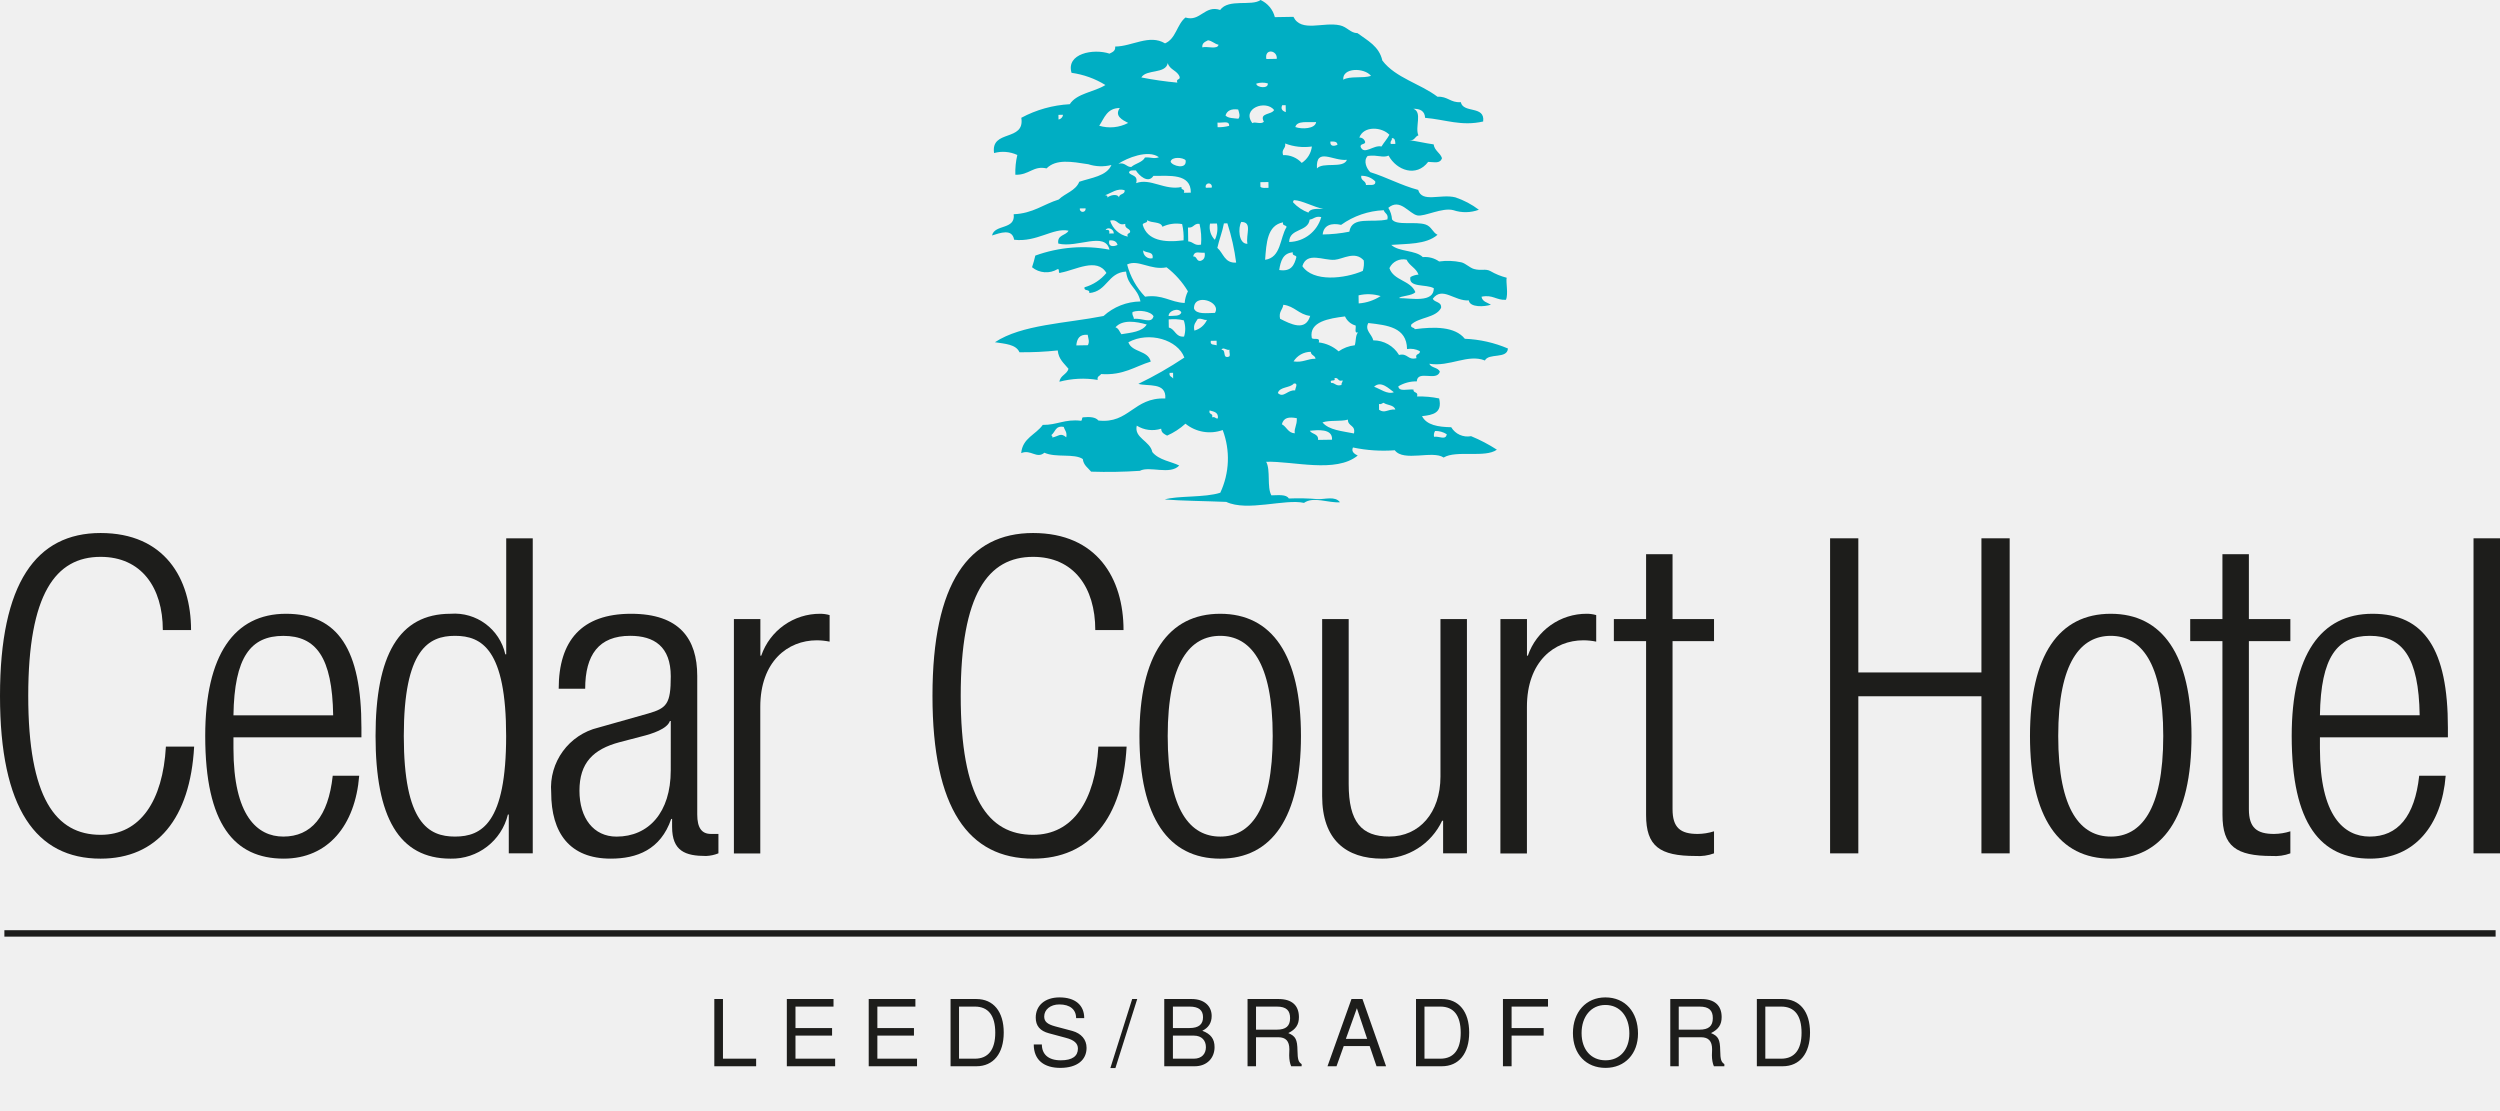
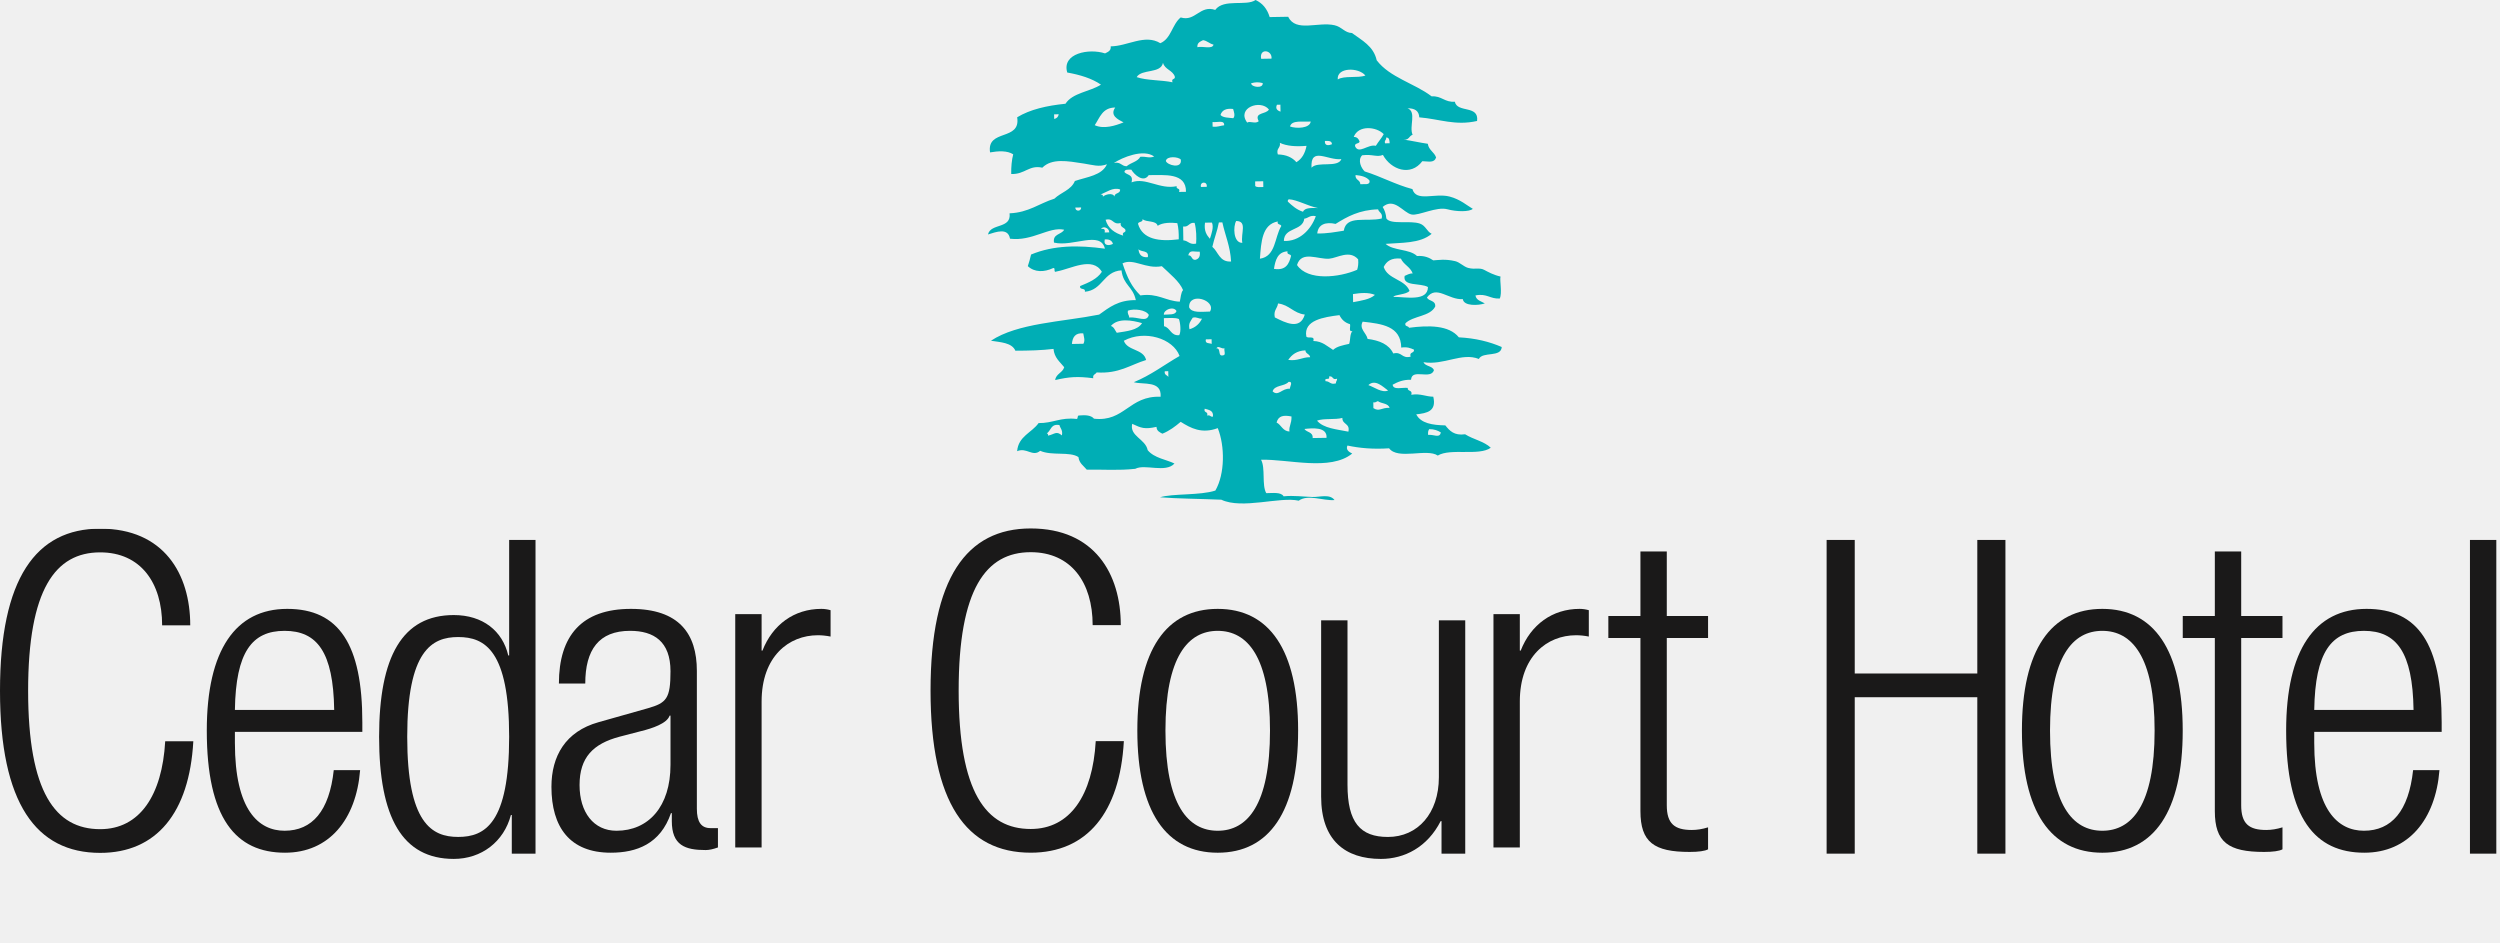
- <svg xmlns="http://www.w3.org/2000/svg" id="cedar-court-logo" class="logo" viewBox="0 0 216.692 96.268">
-   <path d="M91.731,21.117c-.13-.784.659-.681.885-1.121-1.322-.284-2.756,1.023-4.713.784-.177-1-1.21-.587-1.918-.37.225-1,2.047-.462,1.879-1.841,1.671-.068,2.584-.867,3.9-1.275.56-.545,1.47-.755,1.783-1.539,1.06-.359,2.366-.483,2.791-1.456a3.6,3.6,0,0,1-2.012-.064c-1.45-.224-2.779-.472-3.614.362-1.157-.262-1.5.592-2.706.55a6.532,6.532,0,0,1,.172-1.714,2.933,2.933,0,0,0-2.015-.167c-.307-2.074,2.694-.957,2.361-3.057a10.025,10.025,0,0,1,4.2-1.177c.613-.957,2.121-1.048,3.09-1.663a7.563,7.563,0,0,0-2.936-1.057c-.494-1.672,1.895-2.125,3.291-1.663.243-.131.53-.214.492-.614,1.454-.006,2.974-1.1,4.32-.275.95-.4,1.024-1.646,1.773-2.242,1.274.4,1.666-1.107,3.005-.655.735-1.009,2.723-.293,3.5-.863A2.226,2.226,0,0,1,110.5,1.486l1.61-.027c.673,1.379,2.586.41,4.034.737.633.139.9.671,1.52.677.863.641,1.875,1.13,2.154,2.376,1.147,1.506,3.278,1.994,4.78,3.138.879-.058,1.126.537,2.019.467.214,1,2.118.262,1.939,1.677-1.892.433-3.252-.167-5.033-.317-.027-.588-.422-.792-1.02-.787.813.3.116,1.6.441,2.306-.317.09-.307.492-.8.416.728.1,1.393.263,2.12.366.082.563.563.713.723,1.194-.176.508-.662.331-1.2.323-1.012,1.351-2.727.748-3.429-.545-.532.225-.894-.088-1.81.03-.417.425-.075,1.131.226,1.406,1.444.45,2.656,1.139,4.149,1.537.331,1.145,1.949.319,3.231.648a7.136,7.136,0,0,1,2.029,1.072,3.286,3.286,0,0,1-2.211.037c-.953-.258-2.492.574-3.111.457-.73-.14-1.5-1.536-2.526-.66a2.2,2.2,0,0,1,.321,1c.371.571,2.06.149,2.922.451.515.182.595.683,1.021.888-1,.865-2.694.762-4.008.874.658.617,2.091.43,2.735,1.059a2.087,2.087,0,0,1,1.414.378,5.5,5.5,0,0,1,1.912.07c.393.092.726.474,1.115.583.622.171.984-.052,1.411.177a5.462,5.462,0,0,0,1.418.579c-.09.323.159,1.434-.068,1.913-.841.052-1.125-.473-2.116-.267.075.435.5.5.817.691-.547.188-1.83.258-1.916-.37-1.267.075-2.291-1.252-3.122-.148.151.356.771.225.718.792-.45.882-1.91.792-2.591,1.454-.082.323.265.2.309.395,1.7-.225,3.48-.24,4.34.831a10.58,10.58,0,0,1,3.734.842c-.053.936-1.665.368-1.993,1.04-1.48-.593-3.039.57-4.823.284.166.373.761.3.917.688-.269.881-1.933-.191-2,.839a2.979,2.979,0,0,0-1.6.429c.049.5.841.221,1.312.28-.033.341.448.149.311.6a8.269,8.269,0,0,1,1.915.169c.3,1.28-.562,1.434-1.484,1.535.4.782,1.4.939,2.531.961a1.645,1.645,0,0,0,1.724.775,13.8,13.8,0,0,1,2.233,1.17c-1.007.741-3.528.018-4.614.682-.943-.652-3.466.4-4.236-.631a12.879,12.879,0,0,1-3.624-.241c-.169.345.114.559.413.7-1.908,1.554-5.588.469-7.936.539.4.714.05,2.2.453,2.909.6-.007,1.289-.106,1.512.275a18.826,18.826,0,0,1,2.517.057c.634.018,1.5-.29,1.915.269-.979.082-2.3-.537-3.117.054-1.651-.372-4.915.775-6.74-.086-1.78-.076-3.9-.091-5.334-.21,1.094-.341,3.5-.148,4.818-.586a6.986,6.986,0,0,0,.209-5.434,3.323,3.323,0,0,1-3.229-.549,5.894,5.894,0,0,1-1.59,1.034c-.239-.13-.5-.234-.514-.6a2.525,2.525,0,0,1-2.116-.265c-.252,1.078,1.162,1.319,1.347,2.289.557.7,1.683.833,2.333,1.168-.778.849-2.588.012-3.413.46a42.142,42.142,0,0,1-4.222.072c-.271-.333-.656-.549-.723-1.094-.745-.506-2.329-.093-3.329-.547-.674.566-1.178-.326-2.009.035.109-1.311,1.273-1.6,1.868-2.447,1.245.018,1.912-.525,3.314-.358.143-.025.028-.3.194-.3.583-.058,1.072-.018,1.314.278,2.67.3,3.045-2.018,5.8-1.909.106-1.443-1.528-1.027-2.335-1.268a32.927,32.927,0,0,0,3.985-2.28c-.56-1.541-3.065-2.3-4.852-1.326.319.9,1.713.685,1.94,1.676-1.378.416-2.358,1.214-4.306,1.08-.093.175-.369.17-.293.508a7.914,7.914,0,0,0-3.316.157c.072-.557.645-.628.786-1.119-.373-.469-.86-.816-.933-1.593a28.279,28.279,0,0,1-3.316.157c-.31-.7-1.273-.73-2.128-.869,2.329-1.54,6.159-1.63,9.415-2.273a4.845,4.845,0,0,1,3.2-1.261c-.271-1.23-1.081-1.272-1.25-2.592-1.6.1-1.626,1.724-3.187,1.864.076-.387-.487-.111-.412-.5A3.823,3.823,0,0,0,95.9,23.661c-.808-1.373-2.7-.251-3.923-.034-.354.162-.067-.342-.307-.3a1.927,1.927,0,0,1-2.216-.164,10.049,10.049,0,0,0,.284-1.009,12.155,12.155,0,0,1,6.429-.512c-.383-1.606-2.788-.124-4.434-.529m5.131.113c-.079-.293-.322-.419-.71-.389C96.013,21.429,96.544,21.389,96.862,21.23Zm7.349-17.121c.425-.119,1.315.213,1.406-.226-.355-.077-.538-.331-.912-.388C104.463,3.624,104.175,3.71,104.211,4.109Zm5.551,1.011c.3-.006.6-.01.9-.017C110.748,4.348,109.583,4.158,109.762,5.12ZM98.927,6.713a30.722,30.722,0,0,0,3.124.449c-.151-.377.273-.2.194-.506-.194-.55-.869-.6-1.026-1.189C101.029,6.437,99.361,5.978,98.927,6.713Zm17.5.2c.553-.354,1.744-.094,2.407-.341C118.239,5.845,116.327,5.847,116.431,6.916Zm-7.538.33c0,.352,1.07.487,1-.016A1.746,1.746,0,0,0,108.893,7.246ZM95.277,10.9a3.345,3.345,0,0,0,2.509-.244c-.494-.258-1.212-.6-.725-1.294C95.941,9.365,95.721,10.239,95.277,10.9Zm13.272-.226c.254-.168.7.146,1-.118-.429-.8.652-.58.888-1.022C109.708,8.621,107.591,9.4,108.549,10.672Zm2.9-.955c-.005-.2-.008-.4-.011-.6-.1,0-.2,0-.3,0C110.99,9.435,111.143,9.617,111.45,9.717Zm-5.226.29c.218.251.7.231,1.111.283.2-.2.056-.575-.013-.8C106.7,9.409,106.349,9.6,106.224,10.007Zm-14.476.349a.47.47,0,0,0,.395-.409l-.4.006C91.743,10.087,91.745,10.222,91.748,10.356Zm13.79.668a3.563,3.563,0,0,0,1-.116c.048-.493-.636-.23-1.01-.285C105.533,10.756,105.534,10.892,105.538,11.024Zm6.738-.014c.556.205,1.736.162,1.8-.432C113.382,10.63,112.419,10.425,112.276,11.01Zm5.547.911a.506.506,0,0,1,.51.4c-.034.232-.439.1-.4.408.317.743,1.115-.2,1.811-.033.213-.354.49-.645.686-1.016C119.777,11,118.208,10.879,117.823,11.921Zm2.725.556.4-.007c-.014-.255-.028-.516-.308-.5C120.684,12.215,120.46,12.2,120.548,12.477Zm-4.624.081c0-.313-.311-.3-.61-.291C115.27,12.728,115.66,12.666,115.924,12.558Zm-4.713.884a2.091,2.091,0,0,1,1.621.677,1.99,1.99,0,0,0,.88-1.423,4.622,4.622,0,0,1-2.317-.261C111.472,12.9,111.051,12.891,111.211,13.442Zm-14.269.748c.6-.141.652.281,1.112.282.354-.316.96-.389,1.193-.825.557-.037.747.148,1.207-.021C99.524,12.932,97.658,13.709,96.942,14.19Zm4.524-.179c.12.372,1.433.729,1.3-.123C102.542,13.636,101.543,13.562,101.466,14.011Zm12.682.588c.514-.592,2.3.041,2.6-.749C115.557,13.99,114.036,12.713,114.148,14.6Zm-16.286.38c.222.28.8.189.618.894,1.225-.47,2.46.651,3.928.334-.07.312.348.116.209.5.2,0,.4-.007.6-.01.022-1.7-1.9-1.444-3.243-1.453-.456.706-1.264-.046-1.517-.477C98.2,14.772,97.867,14.722,97.862,14.979ZM118.4,16.034c.337-.036.873.12.8-.314a1.656,1.656,0,0,0-1.215-.482C117.935,15.692,118.386,15.635,118.4,16.034Zm-13.876.239.5-.01A.271.271,0,1,0,104.52,16.273Zm4.727-.082c.131.137.438.092.7.089,0-.169-.006-.335-.008-.5l-.7.011Zm-13.465.733c.124.009.239.027.2.2.19-.186.847-.382,1.005-.017.014-.348.526-.218.493-.611C96.867,16.269,96.3,16.742,95.782,16.924Zm16.4.424c-.078.024-.115.087-.1.2a3.444,3.444,0,0,0,1.324.882c.154-.378.752-.328,1.3-.323C113.841,17.942,112.863,17.373,112.183,17.348Zm-18.091.711c-.167,0-.335.006-.5.008A.253.253,0,1,0,94.092,18.059Zm22.151,1.432c-.85-.193-1.519.026-1.6.832a12.748,12.748,0,0,0,2.309-.241c.225-1.39,1.947-.741,3.3-1.061.114-.493-.237-.508-.315-.8A6.824,6.824,0,0,0,116.243,19.491ZM97.754,20.51c-.151-.376.273-.2.194-.505-.109-.229-.466-.2-.414-.6-.716.2-.609-.462-1.312-.279A2.024,2.024,0,0,0,97.754,20.51Zm1.291-1.027c.4,1.366,1.86,1.563,3.544,1.348a5.2,5.2,0,0,0-.125-1.408,2.791,2.791,0,0,0-1.707.232c-.148-.494-.977-.283-1.316-.579C99.483,19.378,99.077,19.251,99.045,19.483Zm14.474-.449c-.137,1.09-1.768.732-1.777,1.941a2.956,2.956,0,0,0,2.78-2.158C113.994,18.7,113.883,18.992,113.519,19.034Zm-5.93.2c-.277.461-.26,1.92.535,1.9C107.965,20.315,108.589,19.247,107.589,19.236Zm-4.618.483q.009.6.02,1.206c.436.025.53.407,1.111.28a5.806,5.806,0,0,0-.131-1.8C103.461,19.335,103.486,19.789,102.971,19.719Zm2.33,1.066a2.269,2.269,0,0,0,.179-1.411c-.2,0-.4.008-.6.01A1.551,1.551,0,0,0,105.3,20.785Zm.214.7c.525.446.617,1.342,1.631,1.28a19.1,19.1,0,0,0-.761-3.406l-.3.006C105.946,20.12,105.676,20.75,105.515,21.484Zm4.141,1.036c1.4-.2,1.265-1.876,1.862-2.848-.045-.193-.39-.073-.308-.4C109.842,19.535,109.765,21.044,109.656,22.52ZM95.834,19.941c.26-.064.363.033.307.3l.4-.007C96.54,19.824,95.971,19.633,95.834,19.941ZM99.9,22.386c.116-.633-.581-.423-.815-.69A.669.669,0,0,0,99.9,22.386Zm3.517-.162c.347-.017.264.41.61.394.3-.071.455-.285.39-.712C103.847,21.938,103.558,21.713,103.416,22.224Zm7.461,1.181c1.058.165,1.313-.446,1.491-1.132-.045-.193-.391-.073-.309-.4C111.2,21.935,111,22.631,110.877,23.405Zm4.814-.887c-.978.079-2.415-.738-2.807.551.933,1.4,3.676,1.093,5.237.413a2.19,2.19,0,0,0,.085-.908C117.452,21.719,116.4,22.458,115.691,22.518Zm-14.573.653c-1.416.276-2.45-.719-3.423-.246a6.317,6.317,0,0,0,1.556,2.79c1.532-.22,2.17.484,3.43.546a2.75,2.75,0,0,1,.283-1.011A7.456,7.456,0,0,0,101.118,23.171Zm19.312.07c.363,1.091,1.825,1.044,2.248,2.074-.237.336-1.361.33-1.4.526,1.044,0,3,.433,3-.856-.641-.377-2.227-.029-2.029-.97a1.636,1.636,0,0,1,.7-.213c-.2-.575-.787-.757-1.029-1.291A1.314,1.314,0,0,0,120.43,23.241ZM117.755,25.6c0,.237.009.47.012.7a4,4,0,0,0,1.9-.636A3.613,3.613,0,0,0,117.755,25.6ZM103.494,26.75c.221.519,1.079.383,1.815.37C105.9,26.139,103.441,25.355,103.494,26.75Zm7.458.878c.915.463,2.208,1.132,2.61-.247-.981-.111-1.352-.852-2.329-.965C111.177,26.857,110.821,27.006,110.952,27.628Zm-12.785-.587c-.067.309.11.365.111.6.712-.1,1.535.468,1.707-.23C99.734,26.968,98.718,26.841,98.167,27.041Zm3.126.35c.438-.036,1.007.052,1.1-.32C102.143,26.617,101.265,26.95,101.293,27.391Zm.015,1c.568.131.566.848,1.322.784a2.222,2.222,0,0,0-.025-1.409,3.824,3.824,0,0,0-1.308-.078C101.3,27.926,101.305,28.161,101.308,28.4Zm2.218.264a1.684,1.684,0,0,0,1.09-.923c-.323.028-.428-.171-.8-.086C103.654,27.928,103.407,28.116,103.526,28.659Zm10.169.631c.118.218.767-.111.61.392a3.161,3.161,0,0,1,1.722.776,3.008,3.008,0,0,1,1.4-.527c.116-.351.051-.873.283-1.112-.361.1-.147-.393-.211-.6a1.421,1.421,0,0,1-.919-.789C115.206,27.6,113.439,27.872,113.7,29.29Zm-17.013-.916c.281.085.355.382.514.6.877-.141,1.818-.219,2.2-.843C98.487,27.869,97.3,27.665,96.682,28.374ZM119.029,29.5a2.6,2.6,0,0,1,2.235,1.268c.775-.188.723.48,1.513.276-.152-.442.335-.267.291-.608a1.741,1.741,0,0,0-1.11-.181c-.028-1.882-1.694-2.069-3.357-2.256C118.26,28.625,118.935,28.992,119.029,29.5Zm-25.739.44c.335-.007.669-.012,1.006-.018.158-.327.038-.545-.017-.9C93.567,28.955,93.342,29.366,93.29,29.941Zm12.168-.007c0-.134,0-.268-.007-.4-.167,0-.335,0-.5.009C104.859,29.941,105.246,29.848,105.458,29.934Zm1.023.988c.223-.015.035-.428.092-.606-.262.09-.559-.292-.706.012C106.314,30.278,105.928,31.084,106.481,30.922Zm5.639.406c.839.119,1.185-.239,1.907-.233-.035-.3-.392-.277-.413-.6A1.77,1.77,0,0,0,112.12,31.328Zm-10.435,1.486c0-.166,0-.335-.007-.5l-.3.006C101.312,32.655,101.589,32.643,101.685,32.814Zm13.685.37c.373-.01.405.331.908.185-.026-.189.111-.224.095-.4-.448.157-.314-.289-.708-.189C115.819,33.156,115.216,32.8,115.37,33.184Zm-4.61.883c.495.473.827-.291,1.5-.227-.014-.167.316-.646-.11-.6C111.822,33.643,110.921,33.5,110.76,34.067Zm8.337-.545c.5.168,1.17.7,1.717.474C120.414,33.716,119.7,32.948,119.1,33.522Zm.429,1.5c0,.168.006.335.008.5.526.338.7-.062,1.407-.025-.121-.419-.712-.355-1.016-.584C119.79,34.949,119.735,35.063,119.526,35.023Zm-14.464,1.152c.283-.087.263.138.5.092.065-.545-.359-.583-.716-.691C104.729,35.977,105.185,35.776,105.062,36.175Zm6.045.6c.419.215.526.753,1.119.786-.063-.481.2-.658.179-1.311C111.713,36.118,111.264,36.185,111.107,36.777Zm3.519-.161c.566.675,1.712.75,2.731.959.162-.749-.539-.6-.524-1.2C116.2,36.556,115.213,36.393,114.626,36.616ZM91.109,37.723c.079.02.119.082.105.2.593-.126.706-.442,1.206-.02.091-.469-.14-.605-.217-.9C91.449,36.865,91.475,37.482,91.109,37.723Zm22.421-.384c.191.314.757.239.718.791l1.208-.019C115.524,37.12,114.181,37.271,113.53,37.339Zm10.77.52c.452-.072,1.014.33,1.1-.221a1.8,1.8,0,0,0-1.01-.283A.657.657,0,0,0,124.3,37.859Z" fill="#00aec3" fill-rule="evenodd" />
-   <line x1="0.38" y1="80.906" x2="216.312" y2="80.906" fill="#1d1d1b" stroke="#1d1d1b" stroke-width="0.557" />
-   <path d="M16.828,64.712c-.344,6.233-3.212,9.713-8.108,9.713C3.137,74.425,0,70.1,0,60.313S3.137,46.2,8.72,46.2c5.546,0,7.84,3.94,7.84,8.414H14.113c0-3.709-1.875-6.348-5.393-6.348-3.9,0-6.272,3.212-6.272,12.047S4.819,72.36,8.72,72.36c3.442,0,5.393-2.945,5.66-7.648" fill="#1d1d1b" />
-   <path d="M31.135,67.236c-.345,4.321-2.715,7.188-6.54,7.188-4.284,0-6.807-2.982-6.807-10.631,0-7.037,2.523-10.593,7-10.593,4.512,0,6.539,3.1,6.539,9.866v.841H20.235v.957c0,5.851,2.066,7.648,4.322,7.648,2.41,0,3.9-1.721,4.283-5.276M28.878,62c-.076-5.048-1.491-6.884-4.321-6.884S20.311,56.948,20.235,62Z" fill="#1d1d1b" />
-   <path d="M44.1,70.6h-.076a5.006,5.006,0,0,1-4.972,3.825c-4.475,0-6.5-3.595-6.5-10.632,0-7,2.026-10.594,6.5-10.594A4.513,4.513,0,0,1,43.8,56.717h.077V46.659h2.3V73.966H44.1m-4.665-1.454c2.333,0,4.436-1.185,4.436-8.719,0-7.5-2.1-8.681-4.436-8.681C37.142,55.112,35,56.3,35,63.793,35,71.327,37.142,72.512,39.437,72.512Z" fill="#1d1d1b" />
-   <path d="M48.426,59.7c0-4.168,1.989-6.5,6.272-6.5,4.207,0,5.737,2.181,5.737,5.392V70.6c0,1.146.382,1.682,1.185,1.682h.651v1.682a3.181,3.181,0,0,1-1.071.23c-1.8,0-2.945-.421-2.945-2.525v-.688h-.076c-.918,2.679-2.984,3.443-5.239,3.443-3.558,0-5.164-2.218-5.164-5.737a5.352,5.352,0,0,1,4.093-5.622l4.321-1.222c1.606-.461,1.95-.843,1.95-3.214,0-2.6-1.453-3.518-3.518-3.518-2.716,0-3.9,1.644-3.9,4.589m7.419,2.792h-.076c-.23.689-1.53,1.11-2.448,1.338l-1.912.5c-2.3.613-3.48,1.8-3.48,4.206,0,2.372,1.223,3.979,3.213,3.979,2.791,0,4.7-2.1,4.7-5.737Z" fill="#1d1d1b" />
-   <path d="M63.612,53.658h2.295v3.174h.075A5.376,5.376,0,0,1,71.108,53.2a2.935,2.935,0,0,1,.8.115v2.3a5.718,5.718,0,0,0-1.109-.115c-2.524,0-4.9,1.835-4.9,5.775v12.7H63.612" fill="#1d1d1b" />
-   <path d="M97.652,64.712c-.344,6.233-3.213,9.713-8.108,9.713-5.583,0-8.72-4.322-8.72-14.112S83.961,46.2,89.544,46.2c5.545,0,7.84,3.94,7.84,8.414H94.936c0-3.709-1.874-6.348-5.392-6.348-3.9,0-6.272,3.212-6.272,12.047S85.643,72.36,89.544,72.36c3.442,0,5.392-2.945,5.66-7.648" fill="#1d1d1b" />
-   <path d="M105.763,53.2c4.475,0,7,3.558,7,10.594,0,7.076-2.524,10.632-7,10.632s-7-3.556-7-10.632c0-7.036,2.524-10.594,7-10.594m0,19.313c2.563,0,4.551-2.217,4.551-8.719,0-6.464-1.988-8.681-4.551-8.681s-4.55,2.217-4.55,8.681C101.213,70.3,103.2,72.512,105.763,72.512Z" fill="#1d1d1b" />
-   <path d="M114.6,53.658h2.3v14.3c0,3.289,1.109,4.551,3.519,4.551,2.6,0,4.436-2.064,4.436-5.2V53.658h2.294V73.966h-2.065v-2.83H125a5.7,5.7,0,0,1-5.2,3.289c-3.1,0-5.2-1.607-5.2-5.431" fill="#1d1d1b" />
-   <path d="M130.053,53.658h2.3v3.174h.076a5.376,5.376,0,0,1,5.125-3.633,2.942,2.942,0,0,1,.8.115v2.3a5.722,5.722,0,0,0-1.111-.115c-2.523,0-4.894,1.835-4.894,5.775v12.7h-2.3" fill="#1d1d1b" />
-   <path d="M142.677,55.571h-2.793V53.658h2.793V48.037h2.294v5.621h3.595v1.913h-3.595v14.57c0,1.606.688,2.142,2.18,2.142a4.782,4.782,0,0,0,1.415-.228v1.911a3.837,3.837,0,0,1-1.606.228c-3.1,0-4.283-.841-4.283-3.555" fill="#1d1d1b" />
-   <polyline points="171.744 60.35 161.074 60.35 161.074 73.966 158.626 73.966 158.626 46.659 161.074 46.659 161.074 58.286 171.744 58.286 171.744 46.659 174.192 46.659 174.192 73.966 171.744 73.966" fill="#1d1d1b" />
-   <path d="M182.953,53.2c4.474,0,7,3.558,7,10.594,0,7.076-2.524,10.632-7,10.632s-7-3.556-7-10.632c0-7.036,2.525-10.594,7-10.594m0,19.313c2.563,0,4.551-2.217,4.551-8.719,0-6.464-1.988-8.681-4.551-8.681s-4.552,2.217-4.552,8.681C178.4,70.3,180.391,72.512,182.953,72.512Z" fill="#1d1d1b" />
-   <path d="M192.633,55.571H189.84V53.658h2.793V48.037h2.293v5.621h3.595v1.913h-3.595v14.57c0,1.606.689,2.142,2.181,2.142a4.78,4.78,0,0,0,1.414-.228v1.911a3.832,3.832,0,0,1-1.6.228c-3.1,0-4.283-.841-4.283-3.555" fill="#1d1d1b" />
-   <path d="M211.984,67.236c-.344,4.321-2.716,7.188-6.539,7.188-4.284,0-6.808-2.982-6.808-10.631,0-7.037,2.524-10.593,7-10.593,4.513,0,6.539,3.1,6.539,9.866v.841H201.084v.957c0,5.851,2.067,7.648,4.322,7.648,2.41,0,3.9-1.721,4.283-5.276m.04-5.24c-.076-5.048-1.492-6.884-4.323-6.884s-4.245,1.836-4.322,6.884Z" fill="#1d1d1b" />
-   <rect x="214.397" y="46.659" width="2.295" height="27.307" fill="#1d1d1b" />
-   <text transform="translate(61.274 92.42)" font-size="8" fill="#1d1d1b" font-family="HelveticaNeue, Helvetica Neue" letter-spacing="0.22em">LEEDS/BRADFORD</text>
+ <svg xmlns="http://www.w3.org/2000/svg" xmlns:xlink="http://www.w3.org/1999/xlink" width="207px" height="78px" viewBox="0 0 207 78" version="1.1">
+   <defs>
+     <polygon id="path-1" points="0 0.015 205.759 0.015 205.759 33.293 0 33.293" />
+   </defs>
+   <g id="Page-1" stroke="none" stroke-width="1" fill="none" fill-rule="evenodd">
+     <g id="CC-Standard-Logo-(1)" transform="translate(-5, -2)">
+       <g id="cedarcourt" transform="translate(5, 2)">
+         <path d="M118.252,36.012 C118.682,35.944 119.215,36.326 119.299,35.802 C119.048,35.646 118.75,35.529 118.338,35.533 C118.261,35.644 118.217,35.79 118.252,36.012 Z M108.006,35.518 C108.188,35.816 108.726,35.745 108.689,36.27 C109.073,36.263 109.454,36.259 109.838,36.252 C109.903,35.309 108.625,35.453 108.006,35.518 Z M86.679,35.883 C86.754,35.902 86.792,35.961 86.779,36.071 C87.343,35.951 87.45,35.651 87.926,36.052 C88.013,35.606 87.793,35.477 87.72,35.195 C87.002,35.067 87.027,35.654 86.679,35.883 Z M109.049,34.829 C109.587,35.472 110.678,35.542 111.647,35.741 C111.801,35.03 111.134,35.169 111.148,34.603 C110.547,34.773 109.608,34.618 109.049,34.829 Z M105.701,34.983 C106.1,35.188 106.203,35.698 106.766,35.731 C106.706,35.273 106.955,35.104 106.936,34.484 C106.279,34.356 105.851,34.42 105.701,34.983 Z M99.951,34.41 C100.221,34.328 100.201,34.542 100.432,34.498 C100.494,33.979 100.09,33.943 99.751,33.841 C99.635,34.222 100.068,34.031 99.951,34.41 Z M113.71,33.315 C113.713,33.474 113.715,33.633 113.717,33.794 C114.218,34.115 114.38,33.735 115.056,33.77 C114.941,33.372 114.378,33.433 114.09,33.215 C113.961,33.243 113.909,33.353 113.71,33.315 Z M113.302,31.887 C113.776,32.047 114.415,32.55 114.935,32.338 C114.554,32.071 113.872,31.34 113.302,31.887 Z M105.372,32.405 C105.843,32.855 106.159,32.128 106.801,32.189 C106.788,32.03 107.102,31.575 106.696,31.617 C106.382,32.002 105.525,31.864 105.372,32.405 Z M109.756,31.565 C110.111,31.556 110.142,31.88 110.62,31.741 C110.596,31.561 110.726,31.528 110.711,31.357 C110.285,31.506 110.412,31.082 110.037,31.177 C110.184,31.538 109.611,31.203 109.756,31.565 Z M96.739,31.213 C96.737,31.055 96.734,30.895 96.732,30.735 C96.636,30.737 96.539,30.739 96.444,30.741 C96.384,31.061 96.648,31.051 96.739,31.213 Z M106.665,29.8 C107.463,29.913 107.792,29.572 108.479,29.577 C108.446,29.289 108.107,29.315 108.086,29.01 C107.372,29.04 106.963,29.366 106.665,29.8 Z M101.301,29.414 C101.513,29.398 101.334,29.006 101.389,28.837 C101.139,28.922 100.857,28.559 100.717,28.849 C101.142,28.801 100.776,29.568 101.301,29.414 Z M100.328,28.474 C100.326,28.346 100.324,28.219 100.321,28.09 C100.162,28.093 100.003,28.096 99.844,28.1 C99.758,28.48 100.126,28.392 100.328,28.474 Z M88.754,28.48 C89.072,28.474 89.39,28.468 89.71,28.463 C89.861,28.152 89.747,27.945 89.694,27.603 C89.017,27.543 88.803,27.933 88.754,28.48 Z M113.237,28.062 C114.214,28.187 115.003,28.506 115.363,29.268 C116.1,29.089 116.051,29.725 116.802,29.531 C116.658,29.11 117.121,29.277 117.079,28.952 C116.796,28.822 116.504,28.705 116.023,28.78 C115.996,26.99 114.412,26.812 112.83,26.634 C112.506,27.229 113.148,27.578 113.237,28.062 Z M91.98,26.99 C92.247,27.071 92.318,27.353 92.469,27.555 C93.303,27.422 94.199,27.348 94.561,26.754 C93.697,26.51 92.566,26.315 91.98,26.99 Z M108.163,27.861 C108.275,28.068 108.894,27.755 108.743,28.234 C109.506,28.254 109.888,28.673 110.381,28.972 C110.692,28.676 111.213,28.583 111.713,28.471 C111.823,28.137 111.761,27.641 111.981,27.413 C111.638,27.509 111.842,27.038 111.781,26.842 C111.363,26.724 111.084,26.459 110.906,26.093 C109.6,26.255 107.92,26.512 108.163,27.861 Z M98.49,27.261 C98.992,27.116 99.318,26.808 99.527,26.383 C99.22,26.41 99.12,26.22 98.761,26.301 C98.612,26.565 98.377,26.744 98.49,27.261 Z M96.38,27.01 C96.921,27.134 96.919,27.817 97.639,27.755 C97.812,27.454 97.731,26.724 97.614,26.415 C97.304,26.283 96.811,26.338 96.37,26.341 C96.373,26.564 96.378,26.787 96.38,27.01 Z M96.366,26.055 C96.783,26.021 97.324,26.104 97.412,25.75 C97.175,25.319 96.34,25.634 96.366,26.055 Z M93.393,25.722 C93.329,26.016 93.497,26.068 93.498,26.295 C94.175,26.198 94.958,26.74 95.122,26.076 C94.883,25.652 93.917,25.532 93.393,25.722 Z M105.554,26.28 C106.424,26.721 107.654,27.357 108.037,26.045 C107.104,25.94 106.751,25.234 105.821,25.127 C105.769,25.547 105.429,25.689 105.554,26.28 Z M98.46,25.445 C98.671,25.939 99.486,25.808 100.186,25.797 C100.744,24.864 98.409,24.118 98.46,25.445 Z M112.026,24.35 C112.03,24.576 112.034,24.797 112.037,25.02 C112.715,24.891 113.428,24.798 113.844,24.416 C113.313,24.192 112.653,24.25 112.026,24.35 Z M114.57,22.106 C114.915,23.145 116.307,23.1 116.709,24.08 C116.483,24.4 115.413,24.394 115.377,24.58 C116.37,24.581 118.232,24.992 118.234,23.766 C117.624,23.408 116.115,23.739 116.305,22.844 C116.515,22.766 116.674,22.635 116.971,22.641 C116.776,22.094 116.222,21.921 115.993,21.412 C115.197,21.331 114.8,21.638 114.57,22.106 Z M96.2,22.041 C94.853,22.302 93.869,21.357 92.944,21.806 C93.349,22.998 93.672,23.715 94.424,24.461 C95.881,24.251 96.488,24.92 97.686,24.979 C97.768,24.652 97.769,24.245 97.957,24.018 C97.665,23.3 96.851,22.667 96.2,22.041 Z M110.062,21.42 C109.132,21.495 107.765,20.717 107.393,21.944 C108.279,23.275 110.888,22.983 112.373,22.337 C112.449,22.096 112.489,21.822 112.454,21.472 C111.737,20.66 110.736,21.362 110.062,21.42 Z M105.484,22.262 C106.489,22.42 106.732,21.839 106.901,21.187 C106.858,21.003 106.529,21.116 106.607,20.809 C105.789,20.865 105.6,21.527 105.484,22.262 Z M98.386,21.14 C98.716,21.124 98.637,21.529 98.966,21.515 C99.254,21.447 99.399,21.244 99.337,20.836 C98.796,20.868 98.521,20.654 98.386,21.14 Z M95.04,21.293 C95.15,20.692 94.487,20.892 94.265,20.637 C94.308,21.079 94.526,21.338 95.04,21.293 Z M91.173,18.968 C91.421,18.907 91.519,19 91.465,19.249 C91.593,19.248 91.721,19.245 91.848,19.243 C91.845,18.856 91.304,18.674 91.173,18.968 Z M104.321,21.421 C105.651,21.231 105.525,19.637 106.092,18.712 C106.05,18.529 105.722,18.643 105.799,18.336 C104.499,18.582 104.425,20.017 104.321,21.421 Z M100.382,20.436 C100.882,20.86 100.97,21.713 101.934,21.654 C101.868,20.391 101.445,19.501 101.211,18.414 C101.113,18.416 101.018,18.417 100.922,18.418 C100.792,19.139 100.536,19.738 100.382,20.436 Z M100.18,19.771 C100.303,19.373 100.516,18.827 100.349,18.429 C100.157,18.432 99.966,18.437 99.774,18.437 C99.678,19.122 99.911,19.465 100.18,19.771 Z M97.962,18.756 C97.968,19.138 97.975,19.52 97.981,19.903 C98.397,19.927 98.485,20.291 99.038,20.171 C99.072,19.68 99.065,19.003 98.914,18.454 C98.429,18.392 98.452,18.824 97.962,18.756 Z M102.356,18.298 C102.092,18.735 102.108,20.123 102.864,20.108 C102.714,19.324 103.307,18.308 102.356,18.298 Z M107.996,18.106 C107.866,19.142 106.314,18.802 106.305,19.952 C107.595,20.01 108.553,19.012 108.95,17.899 C108.448,17.79 108.343,18.066 107.996,18.106 Z M94.228,18.533 C94.605,19.832 95.997,20.019 97.6,19.815 C97.61,19.313 97.581,18.861 97.481,18.476 C96.963,18.42 96.273,18.416 95.856,18.695 C95.716,18.226 94.927,18.427 94.604,18.145 C94.644,18.433 94.258,18.312 94.228,18.533 Z M93,19.509 C92.856,19.151 93.259,19.323 93.184,19.029 C93.081,18.811 92.741,18.84 92.791,18.462 C92.109,18.65 92.211,18.022 91.543,18.197 C91.745,18.927 92.3,19.295 93,19.509 Z M110.587,18.539 C109.778,18.357 109.142,18.565 109.069,19.331 C109.896,19.348 110.564,19.208 111.265,19.102 C111.479,17.78 113.117,18.398 114.406,18.093 C114.514,17.624 114.18,17.61 114.105,17.334 C112.56,17.374 111.55,17.937 110.587,18.539 Z M89.516,17.178 C89.358,17.182 89.198,17.184 89.037,17.186 C89.027,17.532 89.539,17.523 89.516,17.178 Z M106.725,16.502 C106.651,16.525 106.616,16.585 106.632,16.694 C106.995,17.033 107.361,17.366 107.891,17.534 C108.038,17.174 108.606,17.222 109.129,17.227 C108.303,17.067 107.372,16.526 106.725,16.502 Z M91.124,16.098 C91.242,16.107 91.351,16.124 91.319,16.286 C91.5,16.109 92.125,15.922 92.276,16.27 C92.288,15.939 92.775,16.061 92.744,15.688 C92.157,15.475 91.615,15.925 91.124,16.098 Z M103.932,15.401 C104.058,15.532 104.349,15.488 104.603,15.485 C104.6,15.325 104.597,15.167 104.595,15.008 C104.372,15.011 104.148,15.015 103.926,15.019 C103.928,15.146 103.93,15.273 103.932,15.401 Z M99.436,15.479 C99.596,15.476 99.756,15.473 99.915,15.47 C100.003,14.997 99.331,15.008 99.436,15.479 Z M112.635,15.252 C112.955,15.218 113.465,15.365 113.395,14.952 C113.159,14.645 112.729,14.539 112.239,14.494 C112.196,14.927 112.626,14.872 112.635,15.252 Z M93.103,14.248 C93.314,14.514 93.867,14.428 93.69,15.099 C94.856,14.652 96.03,15.718 97.427,15.416 C97.36,15.713 97.759,15.526 97.626,15.892 C97.817,15.89 98.009,15.884 98.2,15.882 C98.221,14.267 96.395,14.509 95.115,14.5 C94.682,15.171 93.913,14.456 93.672,14.047 C93.419,14.051 93.108,14.004 93.103,14.248 Z M108.594,13.887 C109.083,13.324 110.777,13.926 111.068,13.174 C109.934,13.307 108.488,12.093 108.594,13.887 Z M96.531,13.327 C96.645,13.681 97.894,14.02 97.771,13.211 C97.554,12.97 96.604,12.9 96.531,13.327 Z M92.227,13.498 C92.794,13.364 92.848,13.764 93.285,13.766 C93.622,13.465 94.199,13.396 94.42,12.981 C94.95,12.946 95.131,13.122 95.568,12.961 C94.683,12.301 92.908,13.04 92.227,13.498 Z M105.801,12.786 C106.503,12.804 107.002,13.036 107.342,13.43 C107.802,13.153 108.064,12.686 108.18,12.076 C107.29,12.153 106.534,12.093 105.975,11.828 C106.049,12.274 105.649,12.262 105.801,12.786 Z M110.284,11.945 C110.286,11.648 109.988,11.663 109.703,11.669 C109.661,12.107 110.032,12.048 110.284,11.945 Z M114.683,11.868 C114.809,11.866 114.938,11.864 115.063,11.861 C115.05,11.619 115.038,11.371 114.77,11.389 C114.811,11.619 114.598,11.6 114.683,11.868 Z M112.09,11.339 C112.374,11.336 112.493,11.504 112.575,11.715 C112.544,11.936 112.157,11.812 112.197,12.103 C112.5,12.81 113.259,11.914 113.92,12.072 C114.123,11.735 114.386,11.458 114.572,11.105 C113.948,10.466 112.456,10.348 112.09,11.339 Z M106.813,10.473 C107.342,10.668 108.466,10.627 108.527,10.062 C107.866,10.111 106.95,9.916 106.813,10.473 Z M100.404,10.486 C100.812,10.537 101.035,10.407 101.358,10.375 C101.405,9.907 100.753,10.156 100.397,10.105 C100.399,10.231 100.4,10.361 100.404,10.486 Z M87.287,9.851 C87.499,9.805 87.625,9.676 87.662,9.462 C87.534,9.463 87.407,9.466 87.28,9.467 C87.282,9.595 87.284,9.723 87.287,9.851 Z M101.057,9.519 C101.264,9.758 101.724,9.738 102.113,9.788 C102.3,9.598 102.167,9.241 102.101,9.022 C101.507,8.95 101.176,9.133 101.057,9.519 Z M106.028,9.243 C106.023,9.052 106.02,8.862 106.017,8.668 C105.921,8.669 105.825,8.67 105.731,8.674 C105.59,8.975 105.736,9.148 106.028,9.243 Z M103.269,10.151 C103.511,9.992 103.93,10.29 104.223,10.038 C103.814,9.275 104.842,9.487 105.067,9.066 C104.371,8.2 102.358,8.937 103.269,10.151 Z M90.644,10.366 C91.399,10.716 92.359,10.404 93.03,10.133 C92.56,9.889 91.877,9.565 92.341,8.903 C91.275,8.907 91.066,9.739 90.644,10.366 Z M103.595,6.893 C103.594,7.227 104.614,7.356 104.551,6.877 C104.167,6.788 103.976,6.794 103.595,6.893 Z M110.766,6.579 C111.292,6.242 112.426,6.489 113.056,6.253 C112.486,5.559 110.667,5.562 110.766,6.579 Z M94.116,6.386 C94.965,6.674 96.15,6.616 97.087,6.813 C96.944,6.454 97.347,6.623 97.272,6.33 C97.087,5.808 96.445,5.76 96.296,5.2 C96.115,6.123 94.528,5.686 94.116,6.386 Z M104.423,4.87 C104.709,4.864 104.996,4.861 105.282,4.854 C105.36,4.136 104.252,3.954 104.423,4.87 Z M99.143,3.909 C99.547,3.794 100.393,4.111 100.479,3.694 C100.142,3.62 99.967,3.378 99.612,3.325 C99.382,3.447 99.109,3.529 99.143,3.909 Z M92.151,20.194 C92.076,19.916 91.845,19.796 91.476,19.824 C91.344,20.383 91.849,20.346 92.151,20.194 Z M87.271,20.087 C87.147,19.341 87.897,19.439 88.112,19.021 C86.855,18.75 85.491,19.994 83.629,19.765 C83.461,18.82 82.478,19.208 81.805,19.414 C82.019,18.462 83.752,18.974 83.592,17.663 C85.182,17.599 86.05,16.838 87.304,16.45 C87.837,15.932 88.702,15.732 89,14.986 C90.008,14.645 91.25,14.527 91.655,13.601 C90.985,13.852 90.499,13.657 89.741,13.541 C88.362,13.327 87.097,13.092 86.303,13.885 C85.203,13.636 84.876,14.448 83.729,14.408 C83.719,13.802 83.771,13.256 83.893,12.778 C83.41,12.46 82.656,12.497 81.976,12.619 C81.684,10.646 84.539,11.709 84.222,9.711 C85.276,9.066 86.663,8.746 88.222,8.59 C88.805,7.68 90.239,7.595 91.161,7.01 C90.407,6.49 89.435,6.197 88.368,6.004 C87.898,4.414 90.171,3.983 91.499,4.422 C91.73,4.298 92.003,4.219 91.967,3.838 C93.35,3.832 94.796,2.791 96.076,3.577 C96.98,3.195 97.05,2.01 97.763,1.444 C98.974,1.823 99.348,0.391 100.621,0.821 C101.32,-0.139 103.211,0.542 103.955,0 C104.546,0.263 104.927,0.746 105.129,1.414 C105.639,1.405 106.148,1.396 106.659,1.388 C107.299,2.7 109.119,1.778 110.497,2.089 C111.099,2.221 111.355,2.727 111.942,2.733 C112.763,3.343 113.726,3.808 113.991,4.993 C115.083,6.425 117.109,6.89 118.538,7.977 C119.374,7.923 119.609,8.489 120.459,8.422 C120.662,9.377 122.473,8.67 122.303,10.016 C120.503,10.429 119.21,9.857 117.516,9.716 C117.49,9.156 117.114,8.962 116.546,8.966 C117.319,9.255 116.656,10.491 116.965,11.161 C116.664,11.245 116.673,11.629 116.206,11.556 C116.899,11.652 117.531,11.807 118.222,11.905 C118.3,12.44 118.758,12.583 118.91,13.04 C118.743,13.523 118.28,13.355 117.768,13.348 C116.805,14.633 115.174,14.058 114.506,12.828 C114,13.043 113.656,12.745 112.785,12.858 C112.388,13.262 112.713,13.933 112.999,14.195 C114.373,14.623 115.526,15.278 116.947,15.657 C117.262,16.746 118.801,15.96 120.019,16.273 C120.915,16.504 121.499,17.036 121.949,17.293 C121.658,17.552 120.598,17.536 119.846,17.328 C118.94,17.083 117.476,17.874 116.887,17.763 C116.193,17.63 115.456,16.302 114.485,17.135 C114.645,17.39 114.755,17.697 114.789,18.086 C115.142,18.63 116.749,18.228 117.569,18.515 C118.059,18.689 118.136,19.165 118.54,19.36 C117.587,20.182 115.977,20.084 114.728,20.192 C115.354,20.777 116.717,20.6 117.329,21.199 C117.936,21.154 118.334,21.328 118.674,21.558 C119.1,21.538 119.643,21.423 120.493,21.625 C120.868,21.713 121.184,22.076 121.553,22.18 C122.145,22.341 122.49,22.13 122.896,22.348 C123.219,22.518 123.659,22.767 124.244,22.898 C124.16,23.206 124.397,24.263 124.18,24.718 C123.38,24.768 123.11,24.268 122.167,24.463 C122.238,24.877 122.646,24.944 122.944,25.122 C122.424,25.301 121.203,25.367 121.122,24.77 C119.917,24.84 118.942,23.579 118.152,24.629 C118.296,24.968 118.886,24.843 118.835,25.382 C118.408,26.221 117.019,26.136 116.37,26.765 C116.292,27.073 116.623,26.959 116.665,27.14 C118.284,26.927 119.974,26.913 120.793,27.931 C122.168,28.001 123.33,28.292 124.344,28.733 C124.294,29.623 122.761,29.082 122.45,29.722 C121.041,29.158 119.559,30.264 117.861,29.991 C118.019,30.347 118.585,30.281 118.733,30.645 C118.477,31.484 116.894,30.465 116.834,31.444 C116.167,31.427 115.727,31.63 115.311,31.853 C115.358,32.324 116.112,32.063 116.559,32.119 C116.527,32.443 116.986,32.261 116.854,32.686 C117.631,32.565 118.026,32.838 118.676,32.847 C118.964,34.065 118.141,34.212 117.264,34.308 C117.643,35.051 118.596,35.201 119.673,35.222 C120.026,35.668 120.405,36.085 121.312,35.958 C121.969,36.381 122.884,36.539 123.436,37.072 C122.478,37.777 120.08,37.088 119.048,37.721 C118.15,37.1 115.751,38.103 115.018,37.12 C113.711,37.207 112.583,37.11 111.57,36.89 C111.41,37.219 111.679,37.422 111.963,37.554 C110.148,39.032 106.648,37.999 104.415,38.067 C104.793,38.746 104.462,40.159 104.845,40.833 C105.415,40.827 106.071,40.733 106.285,41.096 C107.104,41.008 107.954,41.131 108.678,41.15 C109.281,41.167 110.109,40.873 110.499,41.405 C109.569,41.484 108.31,40.895 107.534,41.457 C105.965,41.103 102.859,42.194 101.124,41.375 C99.43,41.303 97.417,41.289 96.049,41.175 C97.09,40.85 99.378,41.035 100.632,40.618 C101.427,39.247 101.43,36.938 100.831,35.449 C99.502,35.944 98.594,35.452 97.761,34.927 C97.311,35.308 96.84,35.668 96.247,35.91 C96.02,35.787 95.771,35.688 95.758,35.344 C94.77,35.561 94.501,35.447 93.746,35.092 C93.506,36.117 94.852,36.347 95.027,37.27 C95.557,37.936 96.628,38.062 97.246,38.381 C96.506,39.187 94.784,38.392 94,38.818 C92.579,38.969 91.466,38.868 89.983,38.887 C89.726,38.57 89.359,38.365 89.296,37.846 C88.587,37.365 87.08,37.758 86.129,37.326 C85.488,37.864 85.009,37.016 84.218,37.359 C84.322,36.112 85.429,35.833 85.995,35.032 C87.179,35.049 87.814,34.531 89.147,34.69 C89.284,34.667 89.174,34.407 89.332,34.403 C89.886,34.348 90.352,34.386 90.582,34.667 C93.122,34.957 93.478,32.747 96.099,32.851 C96.2,31.478 94.645,31.873 93.878,31.645 C95.291,31.067 96.408,30.201 97.668,29.475 C97.136,28.01 94.754,27.29 93.053,28.215 C93.356,29.071 94.682,28.867 94.898,29.809 C93.588,30.205 92.655,30.963 90.802,30.837 C90.714,31.003 90.452,30.998 90.524,31.319 C89.238,31.152 88.541,31.195 87.37,31.469 C87.438,30.939 87.983,30.872 88.117,30.405 C87.762,29.959 87.299,29.629 87.23,28.889 C86.252,29.01 85.175,29.036 84.075,29.039 C83.781,28.369 82.865,28.344 82.051,28.212 C84.267,26.747 87.91,26.661 91.008,26.049 C91.829,25.465 92.599,24.83 94.048,24.851 C93.79,23.681 93.02,23.641 92.859,22.384 C91.341,22.482 91.312,24.025 89.827,24.158 C89.9,23.79 89.364,24.053 89.436,23.684 C90.144,23.396 90.845,23.103 91.234,22.507 C90.466,21.201 88.665,22.268 87.503,22.474 C87.166,22.629 87.439,22.149 87.211,22.193 C86.458,22.548 85.665,22.562 85.103,22.037 C85.205,21.729 85.299,21.412 85.373,21.076 C87.25,20.293 89.32,20.29 91.488,20.59 C91.124,19.062 88.836,20.472 87.271,20.087 Z" id="Fill-1" fill="#00AEB5" />
+         <path d="M0.951,77.524 L206.349,77.524" id="Fill-3" fill="#1A1919" />
+         <g id="Group-7" transform="translate(0, 43.7561)">
+           <mask id="mask-2" fill="white">
+             <use xlink:href="#path-1" />
+           </mask>
+           <g id="Clip-5" />
+           <path d="M0.361,33.027 L205.759,33.027" id="Stroke-4" stroke="#1A1919" stroke-width="0.557" mask="url(#mask-2)" />
+           <path d="M16.007,17.623 C15.68,23.553 12.952,26.862 8.295,26.862 C2.984,26.862 0,22.752 0,13.44 C0,4.126 2.984,0.015 8.295,0.015 C13.569,0.015 15.752,3.763 15.752,8.019 L13.425,8.019 C13.425,4.491 11.641,1.98 8.295,1.98 C4.584,1.98 2.329,5.036 2.329,13.44 C2.329,21.842 4.584,24.899 8.295,24.899 C11.569,24.899 13.425,22.098 13.679,17.623" id="Fill-6" fill="#1A1919" mask="url(#mask-2)" />
+         </g>
+         <path d="M27.671,58.782 C27.599,53.981 26.254,52.234 23.561,52.234 C20.869,52.234 19.522,53.981 19.45,58.782 L27.671,58.782 Z M29.818,63.767 C29.49,67.876 27.235,70.604 23.598,70.604 C19.522,70.604 17.122,67.768 17.122,60.491 C17.122,53.798 19.522,50.415 23.779,50.415 C28.071,50.415 30.001,53.362 30.001,59.8 L30.001,60.6 L19.45,60.6 L19.45,61.511 C19.45,67.076 21.415,68.785 23.561,68.785 C25.853,68.785 27.271,67.148 27.635,63.767 L29.818,63.767 Z" id="Fill-8" fill="#1A1919" />
+         <path d="M37.938,69.298 C40.158,69.298 42.158,68.172 42.158,61.006 C42.158,53.875 40.158,52.747 37.938,52.747 C35.755,52.747 33.718,53.875 33.718,61.006 C33.718,68.172 35.755,69.298 37.938,69.298 Z M42.376,67.48 L42.304,67.48 C41.721,69.699 39.866,71.118 37.574,71.118 C33.317,71.118 31.39,67.699 31.39,61.006 C31.39,54.349 33.317,50.927 37.574,50.927 C39.975,50.927 41.612,52.238 42.085,54.275 L42.158,54.275 L42.158,44.707 L44.341,44.707 L44.341,70.682 L42.376,70.682 L42.376,67.48 Z" id="Fill-9" fill="#1A1919" />
+         <path d="M55.517,59.254 L55.445,59.254 C55.226,59.911 53.99,60.31 53.116,60.527 L51.297,61 C49.114,61.583 47.987,62.71 47.987,65.002 C47.987,67.257 49.151,68.786 51.042,68.786 C53.698,68.786 55.517,66.785 55.517,63.329 L55.517,59.254 Z M46.277,56.599 C46.277,52.634 48.169,50.415 52.243,50.415 C56.245,50.415 57.7,52.488 57.7,55.544 L57.7,66.967 C57.7,68.058 58.063,68.568 58.827,68.568 L59.446,68.568 L59.446,70.168 C59.046,70.313 58.718,70.385 58.428,70.385 C56.718,70.385 55.626,69.986 55.626,67.985 L55.626,67.33 L55.555,67.33 C54.681,69.878 52.716,70.604 50.571,70.604 C47.186,70.604 45.659,68.495 45.659,65.148 C45.659,62.602 46.824,60.565 49.552,59.8 L53.662,58.638 C55.19,58.198 55.517,57.835 55.517,55.581 C55.517,53.107 54.135,52.233 52.171,52.233 C49.587,52.233 48.46,53.798 48.46,56.599 L46.277,56.599 Z" id="Fill-10" fill="#1A1919" />
+         <path d="M60.878,50.851 L63.061,50.851 L63.061,53.87 L63.132,53.87 C63.97,51.724 65.752,50.415 68.008,50.415 C68.262,50.415 68.516,50.451 68.772,50.524 L68.772,52.707 C68.408,52.634 68.045,52.598 67.717,52.598 C65.316,52.598 63.061,54.343 63.061,58.091 L63.061,70.169 L60.878,70.169" id="Fill-11" fill="#1A1919" />
+         <path d="M93.056,61.364 C92.729,67.294 90,70.603 85.343,70.603 C80.033,70.603 77.049,66.493 77.049,57.181 C77.049,47.867 80.033,43.756 85.343,43.756 C90.618,43.756 92.801,47.504 92.801,51.76 L90.472,51.76 C90.472,48.232 88.69,45.721 85.343,45.721 C81.633,45.721 79.377,48.777 79.377,57.181 C79.377,65.583 81.633,68.64 85.343,68.64 C88.618,68.64 90.472,65.839 90.727,61.364" id="Fill-12" fill="#1A1919" />
+         <path d="M100.827,68.786 C103.265,68.786 105.156,66.678 105.156,60.493 C105.156,54.344 103.265,52.234 100.827,52.234 C98.39,52.234 96.499,54.344 96.499,60.493 C96.499,66.678 98.39,68.786 100.827,68.786 Z M100.827,50.415 C105.084,50.415 107.485,53.799 107.485,60.493 C107.485,67.224 105.084,70.605 100.827,70.605 C96.572,70.605 94.171,67.224 94.171,60.493 C94.171,53.799 96.572,50.415 100.827,50.415 Z" id="Fill-13" fill="#1A1919" />
+         <path d="M109.39,51.366 L111.573,51.366 L111.573,64.971 C111.573,68.1 112.628,69.3 114.921,69.3 C117.394,69.3 119.139,67.337 119.139,64.354 L119.139,51.366 L121.322,51.366 L121.322,70.683 L119.358,70.683 L119.358,67.991 L119.286,67.991 C118.194,70.137 116.302,71.119 114.338,71.119 C111.391,71.119 109.39,69.591 109.39,65.954" id="Fill-14" fill="#1A1919" />
+         <path d="M123.659,50.851 L125.841,50.851 L125.841,53.87 L125.915,53.87 C126.752,51.724 128.534,50.415 130.79,50.415 C131.043,50.415 131.299,50.451 131.554,50.524 L131.554,52.707 C131.189,52.634 130.826,52.598 130.497,52.598 C128.098,52.598 125.841,54.343 125.841,58.091 L125.841,70.169 L123.659,70.169" id="Fill-15" fill="#1A1919" />
+         <path d="M135.828,52.824 L133.171,52.824 L133.171,51.004 L135.828,51.004 L135.828,45.659 L138.01,45.659 L138.01,51.004 L141.428,51.004 L141.428,52.824 L138.01,52.824 L138.01,66.683 C138.01,68.212 138.664,68.722 140.083,68.722 C140.519,68.722 140.956,68.65 141.428,68.504 L141.428,70.323 C141.174,70.467 140.628,70.54 139.902,70.54 C136.956,70.54 135.828,69.74 135.828,67.157" id="Fill-16" fill="#1A1919" />
+         <polyline id="Fill-17" fill="#1A1919" points="163.721 57.73 153.572 57.73 153.572 70.682 151.244 70.682 151.244 44.707 153.572 44.707 153.572 55.766 163.721 55.766 163.721 44.707 166.05 44.707 166.05 70.682 163.721 70.682" />
+         <path d="M174.072,68.786 C176.51,68.786 178.402,66.678 178.402,60.493 C178.402,54.344 176.51,52.234 174.072,52.234 C171.635,52.234 169.742,54.344 169.742,60.493 C169.742,66.678 171.635,68.786 174.072,68.786 Z M174.072,50.415 C178.328,50.415 180.729,53.799 180.729,60.493 C180.729,67.224 178.328,70.605 174.072,70.605 C169.816,70.605 167.415,67.224 167.415,60.493 C167.415,53.799 169.816,50.415 174.072,50.415 Z" id="Fill-18" fill="#1A1919" />
+         <path d="M183.388,52.824 L180.732,52.824 L180.732,51.004 L183.388,51.004 L183.388,45.659 L185.571,45.659 L185.571,51.004 L188.989,51.004 L188.989,52.824 L185.571,52.824 L185.571,66.683 C185.571,68.212 186.225,68.722 187.643,68.722 C188.079,68.722 188.516,68.65 188.989,68.504 L188.989,70.323 C188.735,70.467 188.189,70.54 187.463,70.54 C184.517,70.54 183.388,69.74 183.388,67.157" id="Fill-19" fill="#1A1919" />
+         <path d="M199.842,58.782 C199.77,53.981 198.422,52.234 195.731,52.234 C193.039,52.234 191.693,53.981 191.619,58.782 L199.842,58.782 Z M201.988,63.767 C201.66,67.876 199.403,70.604 195.767,70.604 C191.693,70.604 189.293,67.768 189.293,60.491 C189.293,53.798 191.693,50.415 195.949,50.415 C200.242,50.415 202.17,53.362 202.17,59.8 L202.17,60.6 L191.619,60.6 L191.619,61.511 C191.619,67.076 193.586,68.785 195.731,68.785 C198.023,68.785 199.441,67.148 199.805,63.767 L201.988,63.767 Z" id="Fill-20" fill="#1A1919" />
+         <polygon id="Fill-21" fill="#1A1919" points="204.512 70.682 206.695 70.682 206.695 44.707 204.512 44.707" />
+       </g>
+     </g>
+   </g>
</svg>
